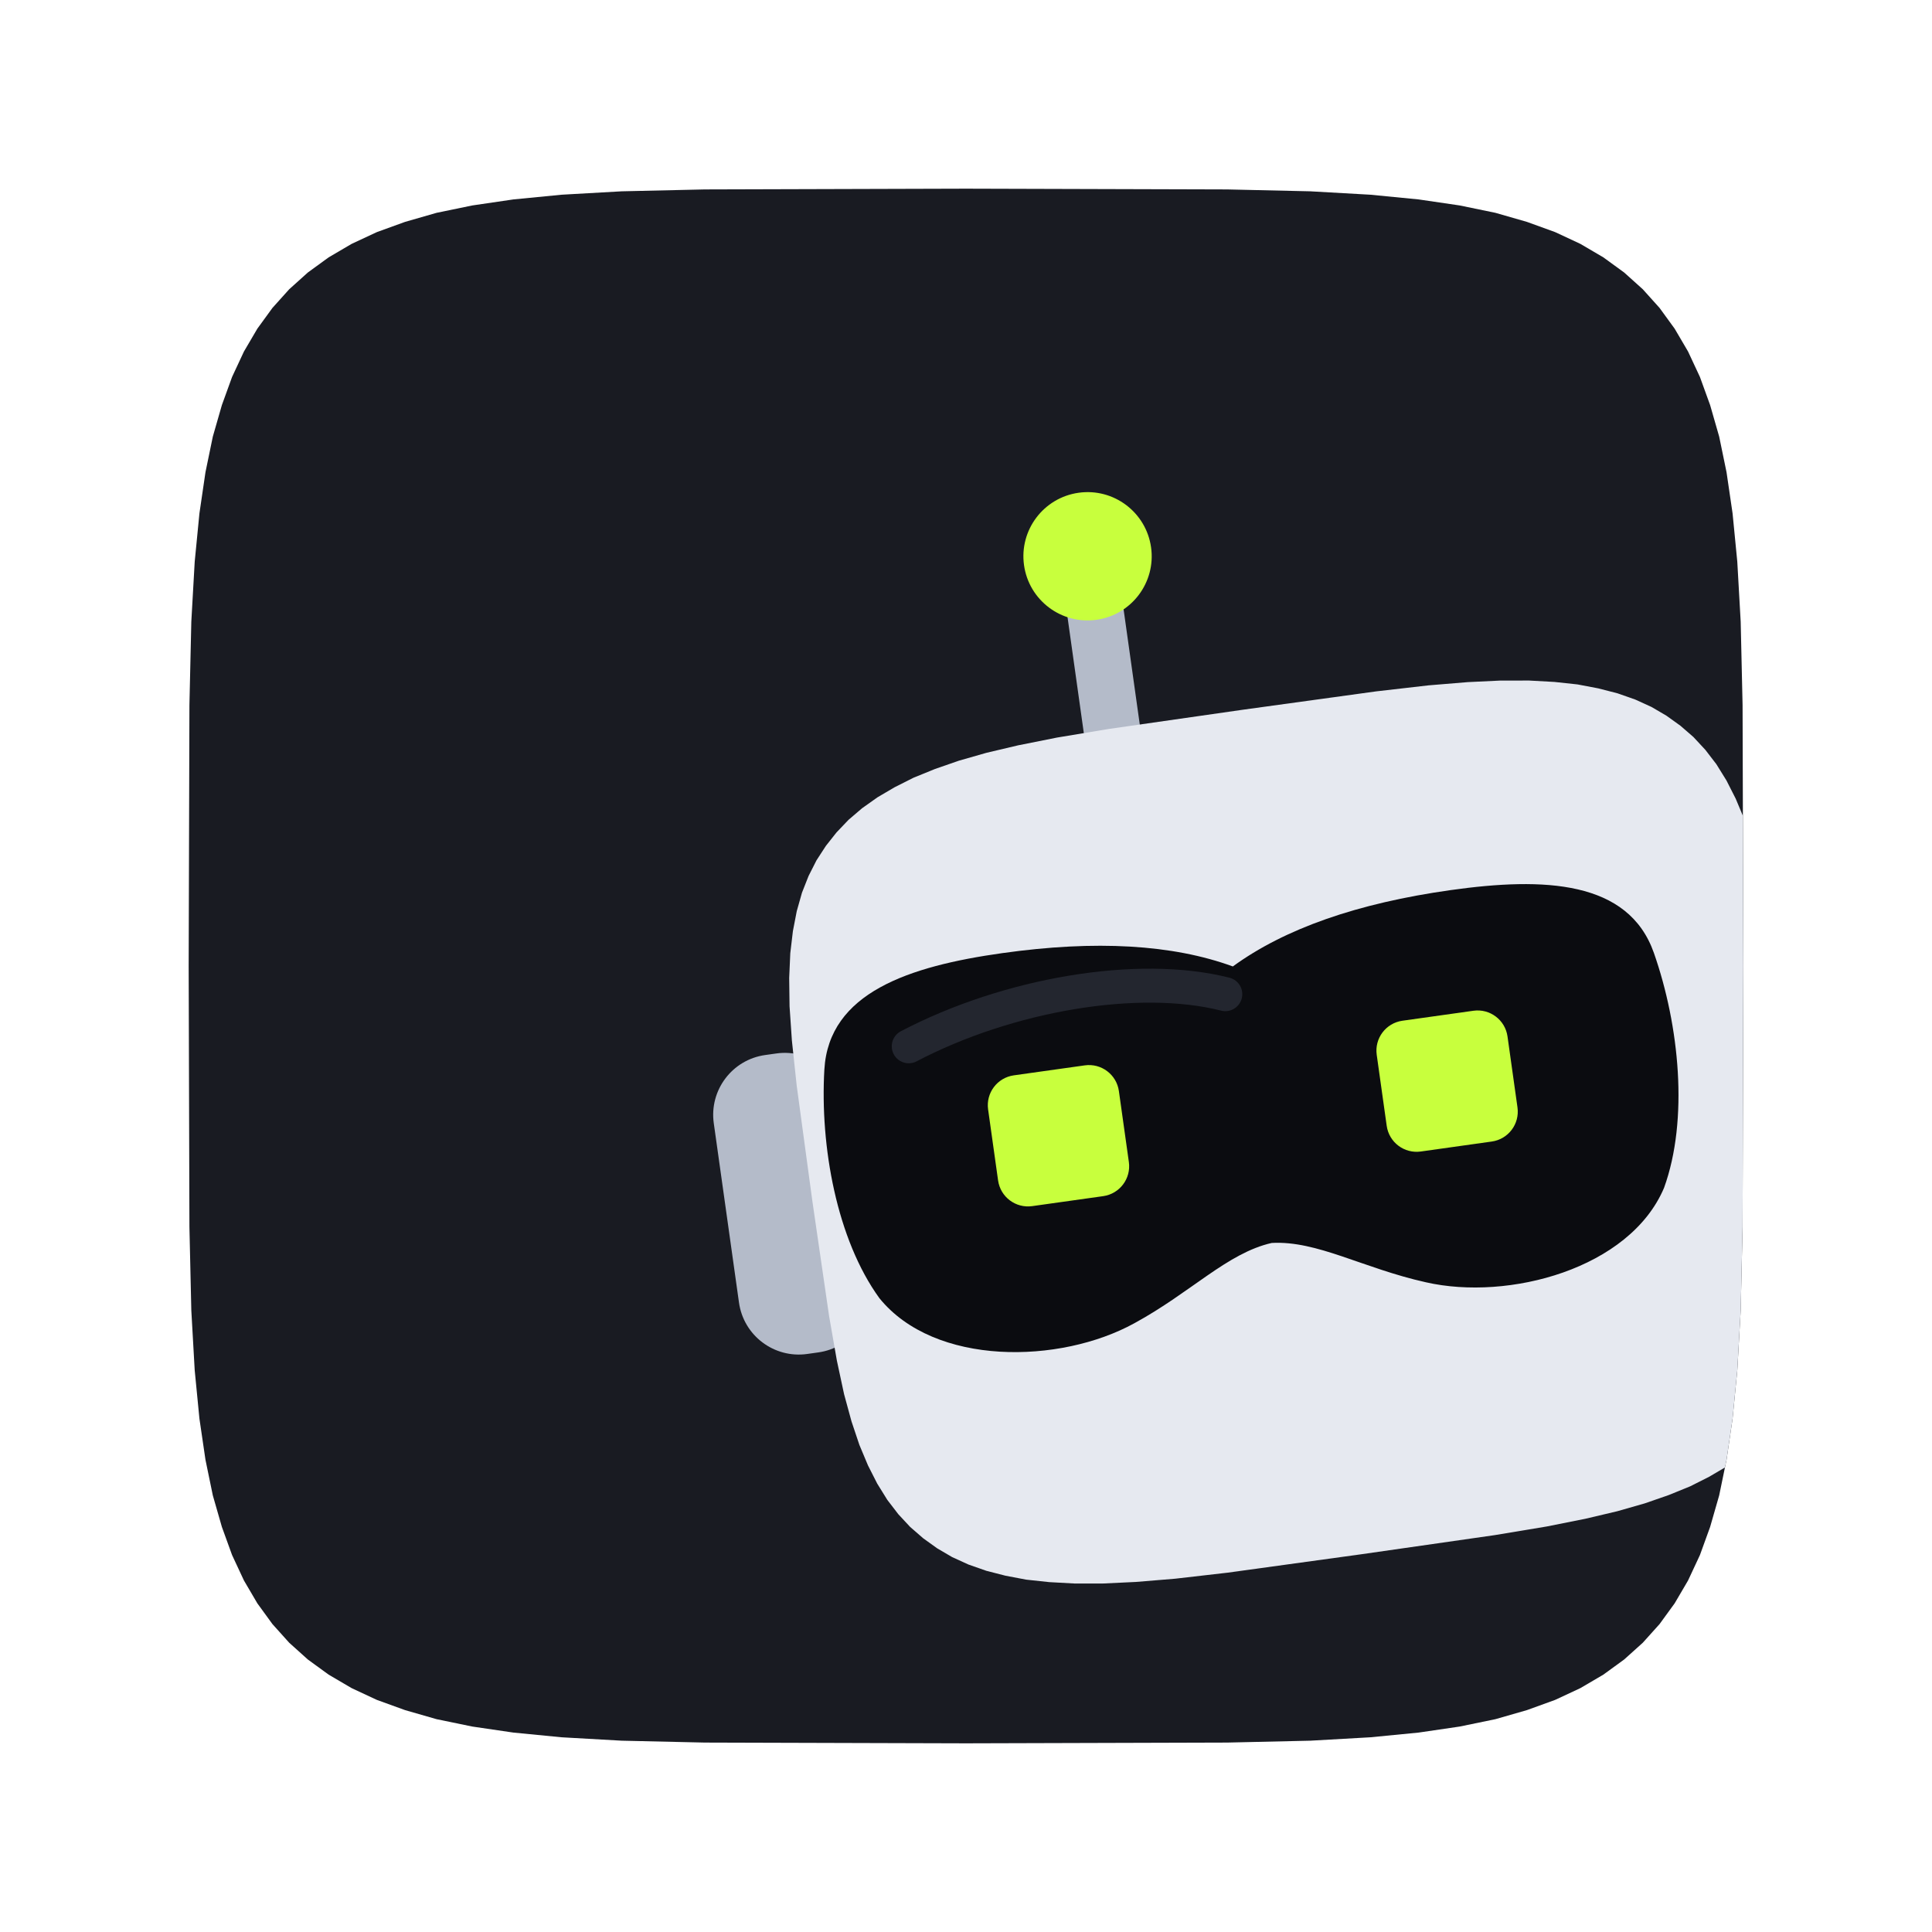
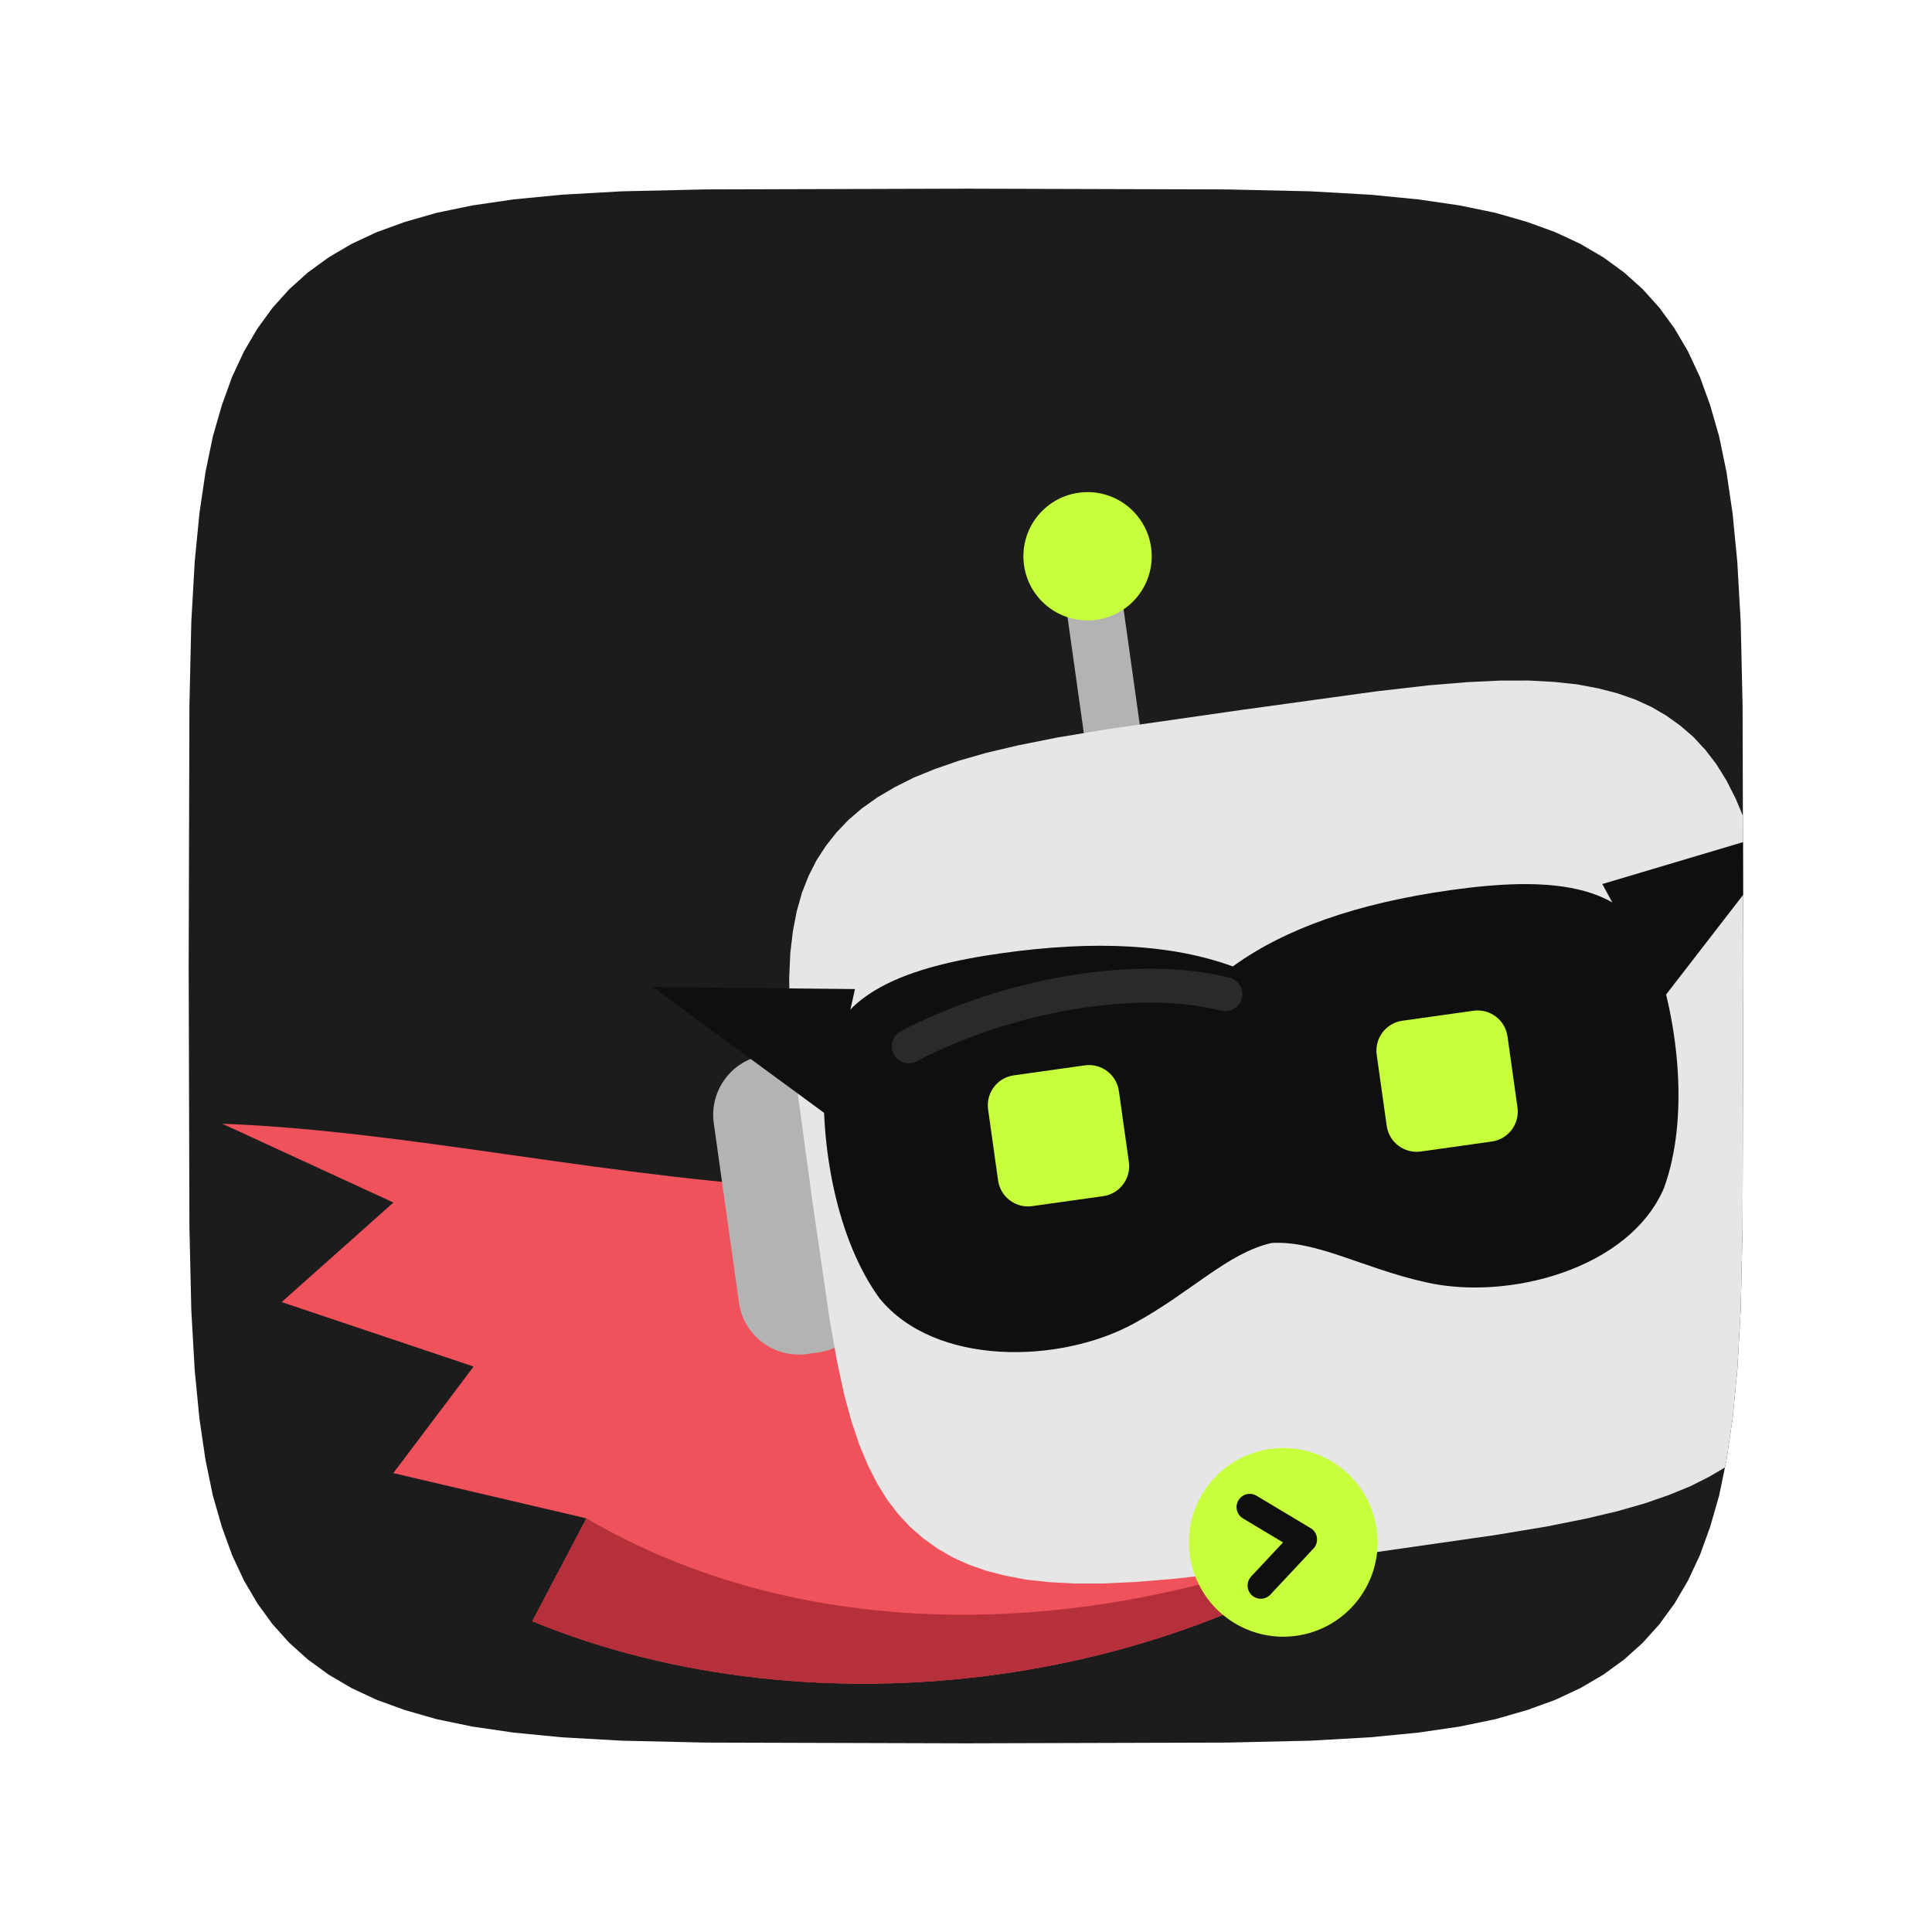
<svg xmlns="http://www.w3.org/2000/svg" viewBox="0 0 2048 2048">
  <g transform="scale(2)">
-     <path d="M924 512 L923.6 650.4 L922.6 694.5 L920.8 726.3 L918.3 751.9 L915.1 773.7 L911.2 792.6 L906.4 809.3 L901 824.2 L894.7 837.7 L887.6 849.8 L879.6 860.8 L870.7 870.7 L860.8 879.6 L849.8 887.6 L837.7 894.7 L824.2 901 L809.3 906.4 L792.6 911.2 L773.7 915.1 L751.9 918.3 L726.3 920.8 L694.5 922.6 L650.4 923.6 L512 924 L373.6 923.6 L329.5 922.6 L297.7 920.8 L272.1 918.3 L250.3 915.1 L231.4 911.2 L214.7 906.4 L199.8 901 L186.3 894.7 L174.2 887.6 L163.2 879.6 L153.3 870.7 L144.4 860.8 L136.4 849.8 L129.3 837.7 L123 824.2 L117.6 809.3 L112.8 792.6 L108.9 773.7 L105.7 751.9 L103.2 726.3 L101.4 694.5 L100.4 650.4 L100 512 L100.4 373.6 L101.4 329.5 L103.2 297.7 L105.7 272.1 L108.9 250.3 L112.8 231.4 L117.6 214.7 L123 199.8 L129.3 186.3 L136.4 174.2 L144.4 163.2 L153.3 153.3 L163.2 144.4 L174.2 136.4 L186.3 129.3 L199.8 123 L214.7 117.6 L231.4 112.8 L250.3 108.9 L272.1 105.7 L297.7 103.2 L329.5 101.4 L373.6 100.4 L512 100 L650.4 100.4 L694.5 101.4 L726.3 103.2 L751.9 105.7 L773.7 108.9 L792.6 112.8 L809.3 117.6 L824.2 123 L837.7 129.3 L849.8 136.4 L860.8 144.4 L870.7 153.3 L879.6 163.2 L887.6 174.2 L894.7 186.3 L901 199.8 L906.4 214.7 L911.2 231.4 L915.1 250.3 L918.3 272.1 L920.8 297.7 L922.6 329.5 L923.6 373.6 Z" fill="#191B22" />
+     <path d="M924 512 L923.6 650.4 L922.6 694.5 L920.8 726.3 L918.3 751.9 L915.1 773.7 L911.2 792.6 L906.4 809.3 L901 824.2 L894.7 837.7 L887.6 849.8 L879.6 860.8 L870.7 870.7 L860.8 879.6 L849.8 887.6 L837.7 894.7 L824.2 901 L809.3 906.4 L792.6 911.2 L773.7 915.1 L751.9 918.3 L726.3 920.8 L694.5 922.6 L650.4 923.6 L512 924 L373.6 923.6 L329.5 922.6 L297.7 920.8 L272.1 918.3 L250.3 915.1 L231.4 911.2 L214.7 906.4 L199.8 901 L186.3 894.7 L174.2 887.6 L163.2 879.6 L153.3 870.7 L144.4 860.8 L136.4 849.8 L129.3 837.7 L123 824.2 L117.6 809.3 L112.8 792.6 L108.9 773.7 L105.7 751.9 L103.2 726.3 L101.4 694.5 L100.4 650.4 L100 512 L100.4 373.6 L101.4 329.5 L103.2 297.7 L105.7 272.1 L108.9 250.3 L112.8 231.4 L117.6 214.7 L123 199.8 L129.3 186.3 L136.4 174.2 L144.4 163.2 L153.3 153.3 L163.2 144.4 L174.2 136.4 L186.3 129.3 L199.8 123 L214.7 117.6 L231.4 112.8 L250.3 108.9 L272.1 105.7 L297.7 103.2 L329.5 101.4 L373.6 100.4 L512 100 L650.4 100.4 L694.5 101.4 L726.3 103.2 L751.9 105.7 L773.7 108.9 L792.6 112.8 L809.3 117.6 L824.2 123 L837.7 129.3 L849.8 136.4 L860.8 144.4 L870.7 153.3 L879.6 163.2 L887.6 174.2 L894.7 186.3 L901 199.8 L906.4 214.7 L911.2 231.4 L915.1 250.3 L918.3 272.1 L920.8 297.7 L922.6 329.5 L923.6 373.6 Z" fill="#1C1C1C" />
    <clipPath id="sidekick-tile">
      <path d="M924 512 L923.6 650.4 L922.6 694.5 L920.8 726.3 L918.3 751.9 L915.1 773.7 L911.2 792.6 L906.4 809.3 L901 824.2 L894.7 837.7 L887.6 849.8 L879.6 860.8 L870.7 870.7 L860.8 879.6 L849.8 887.6 L837.7 894.7 L824.2 901 L809.3 906.4 L792.6 911.2 L773.7 915.1 L751.9 918.3 L726.3 920.8 L694.5 922.6 L650.4 923.6 L512 924 L373.6 923.6 L329.5 922.6 L297.7 920.8 L272.1 918.3 L250.3 915.1 L231.4 911.2 L214.7 906.4 L199.8 901 L186.3 894.7 L174.2 887.6 L163.2 879.6 L153.3 870.7 L144.4 860.8 L136.4 849.8 L129.3 837.7 L123 824.2 L117.6 809.3 L112.8 792.6 L108.9 773.7 L105.7 751.9 L103.2 726.3 L101.4 694.5 L100.4 650.4 L100 512 L100.4 373.6 L101.4 329.5 L103.2 297.7 L105.7 272.1 L108.9 250.3 L112.8 231.4 L117.6 214.7 L123 199.8 L129.3 186.3 L136.4 174.2 L144.4 163.2 L153.3 153.3 L163.2 144.4 L174.2 136.4 L186.3 129.3 L199.8 123 L214.7 117.6 L231.4 112.8 L250.3 108.9 L272.1 105.7 L297.7 103.2 L329.5 101.4 L373.6 100.4 L512 100 L650.4 100.4 L694.5 101.4 L726.3 103.2 L751.9 105.7 L773.7 108.9 L792.6 112.8 L809.3 117.6 L824.2 123 L837.7 129.3 L849.8 136.4 L860.8 144.4 L870.7 153.3 L879.6 163.2 L887.6 174.2 L894.7 186.3 L901 199.8 L906.4 214.7 L911.2 231.4 L915.1 250.3 L918.3 272.1 L920.8 297.7 L922.6 329.5 L923.6 373.6 Z" />
    </clipPath>
    <g clip-path="url(#sidekick-tile)">
      <g transform="rotate(-8 690 600)">
-         <rect x="605" y="282" width="30" height="112" rx="15" fill="#B4BBC9" />
+         <g transform="translate(690 600)">
+           <g data-pivot="0 200">
+             <path d="M40 200 C-100 284 -300 282 -440 200 L-404 150 L-502 112 L-452 62 L-548 14 L-482 -30 L-566 -84 C-466 -66 -366 -26 -250 -4 Z" fill="#F0525B" />
+             <path d="M-440 200 C-300 282 -100 284 40 200 C-100 252 -280 248 -404 150 Z" fill="#B5303A" />
+           </g>
+         </g>
+         <rect x="605" y="282" width="30" height="112" rx="15" fill="#B3B3B3" />
        <circle cx="620" cy="282" r="34" fill="#C8FF3D" />
-         <rect x="382" y="520" width="70" height="160" rx="32" fill="#B4BBC9" />
-         <path d="M952 600 L951.7 661.7 L950.9 685.7 L949.6 703.8 L947.7 718.7 L945.3 731.6 L942.3 743 L938.8 753.2 L934.7 762.5 L930 770.8 L924.7 778.4 L918.7 785.3 L912.1 791.6 L904.9 797.3 L896.9 802.4 L888 807 L878.3 811 L867.7 814.6 L855.8 817.6 L842.6 820.2 L827.6 822.3 L810.3 823.9 L789.4 825.1 L761.5 825.8 L690 826 L618.5 825.8 L590.6 825.1 L569.7 823.9 L552.4 822.3 L537.4 820.2 L524.2 817.6 L512.3 814.6 L501.7 811 L492 807 L483.1 802.4 L475.1 797.3 L467.9 791.6 L461.3 785.3 L455.3 778.4 L450 770.8 L445.3 762.5 L441.2 753.2 L437.7 743 L434.7 731.6 L432.3 718.7 L430.4 703.8 L429.1 685.7 L428.3 661.7 L428 600 L428.3 538.3 L429.1 514.3 L430.4 496.2 L432.3 481.3 L434.7 468.4 L437.7 457 L441.2 446.8 L445.3 437.5 L450 429.2 L455.3 421.6 L461.3 414.7 L467.9 408.4 L475.1 402.7 L483.1 397.6 L492 393 L501.7 389 L512.3 385.4 L524.2 382.4 L537.4 379.8 L552.4 377.7 L569.7 376.1 L590.6 374.9 L618.5 374.2 L690 374 L761.5 374.2 L789.4 374.9 L810.3 376.1 L827.6 377.7 L842.6 379.8 L855.8 382.4 L867.7 385.4 L878.3 389 L888 393 L896.9 397.6 L904.9 402.7 L912.1 408.4 L918.7 414.7 L924.7 421.6 L930 429.2 L934.7 437.5 L938.8 446.8 L942.3 457 L945.3 468.4 L947.7 481.3 L949.6 496.2 L950.9 514.3 L951.7 538.3 Z" fill="#E6E9F0" />
+         <rect x="382" y="520" width="70" height="160" rx="32" fill="#B3B3B3" />
+         <path d="M952 600 L951.7 661.7 L950.9 685.7 L949.6 703.8 L947.7 718.7 L945.3 731.6 L942.3 743 L938.8 753.2 L934.7 762.5 L930 770.8 L924.7 778.4 L918.7 785.3 L912.1 791.6 L904.9 797.3 L896.9 802.4 L888 807 L878.3 811 L867.7 814.6 L855.8 817.6 L842.6 820.2 L827.6 822.3 L810.3 823.9 L789.4 825.1 L761.5 825.8 L690 826 L618.5 825.8 L590.6 825.1 L569.7 823.9 L552.4 822.3 L537.4 820.2 L524.2 817.6 L512.3 814.6 L501.7 811 L492 807 L483.1 802.4 L475.1 797.3 L467.9 791.6 L461.3 785.3 L455.3 778.4 L450 770.8 L445.3 762.5 L441.2 753.2 L437.7 743 L434.7 731.6 L432.3 718.7 L430.4 703.8 L429.1 685.7 L428.3 661.7 L428 600 L428.3 538.3 L429.1 514.3 L430.4 496.2 L432.3 481.3 L434.7 468.4 L437.7 457 L441.2 446.8 L445.3 437.5 L450 429.2 L455.3 421.6 L461.3 414.7 L467.9 408.4 L475.1 402.7 L483.1 397.6 L492 393 L501.7 389 L512.3 385.4 L524.2 382.4 L537.4 379.8 L552.4 377.7 L569.7 376.1 L590.6 374.9 L618.5 374.2 L690 374 L761.5 374.2 L789.4 374.9 L810.3 376.1 L827.6 377.7 L842.6 379.8 L855.8 382.4 L867.7 385.4 L878.3 389 L888 393 L896.9 397.6 L904.9 402.7 L912.1 408.4 L918.7 414.7 L924.7 421.6 L930 429.2 L934.7 437.5 L938.8 446.8 L942.3 457 L945.3 468.4 L947.7 481.3 L949.6 496.2 L950.9 514.3 L951.7 538.3 Z" fill="#E6E6E6" />
+         <circle cx="650" cy="814" r="50" fill="#C8FF3D" />
+         <path d="M635 793 L661 814 L635 835" fill="none" stroke="#0F0F0F" stroke-width="14" stroke-linecap="round" stroke-linejoin="round" />
        <g transform="translate(666 592)">
-           <path d="M0 -84 C30 -100 70 -108 120 -108 C170 -108 214 -100 222 -60 C230 -20 228 30 210 64 C186 104 120 112 78 96 C46 84 24 66 0 64 C-24 66 -46 84 -78 96 C-120 112 -186 104 -210 64 C-228 30 -230 -20 -222 -60 C-214 -100 -170 -108 -120 -108 C-70 -108 -30 -100 0 -84 Z" fill="#0B0C10" />
-           <path d="M-176 -66 C-120 -86 -50 -88 -6 -70" fill="none" stroke="#23262F" stroke-width="18" stroke-linecap="round" />
+           <path d="M0 -84 C30 -100 70 -108 120 -108 C170 -108 214 -100 222 -60 C230 -20 228 30 210 64 C186 104 120 112 78 96 C46 84 24 66 0 64 C-24 66 -46 84 -78 96 C-120 112 -186 104 -210 64 C-228 30 -230 -20 -222 -60 C-214 -100 -170 -108 -120 -108 C-70 -108 -30 -100 0 -84 Z" fill="#0F0F0F" />
+           <path d="M-200 -100 L-306 -116 L-224 -36 Z" fill="#0F0F0F" />
+           <path d="M200 -100 L306 -116 L224 -36 Z" fill="#0F0F0F" />
+           <path d="M-176 -66 C-120 -86 -50 -88 -6 -70" fill="none" stroke="#2A2A2A" stroke-width="18" stroke-linecap="round" />
          <rect x="-139" y="-43" width="70" height="70" rx="16" fill="#C8FF3D" />
          <rect x="69" y="-43" width="70" height="70" rx="16" fill="#C8FF3D" />
        </g>
      </g>
    </g>
  </g>
</svg>
